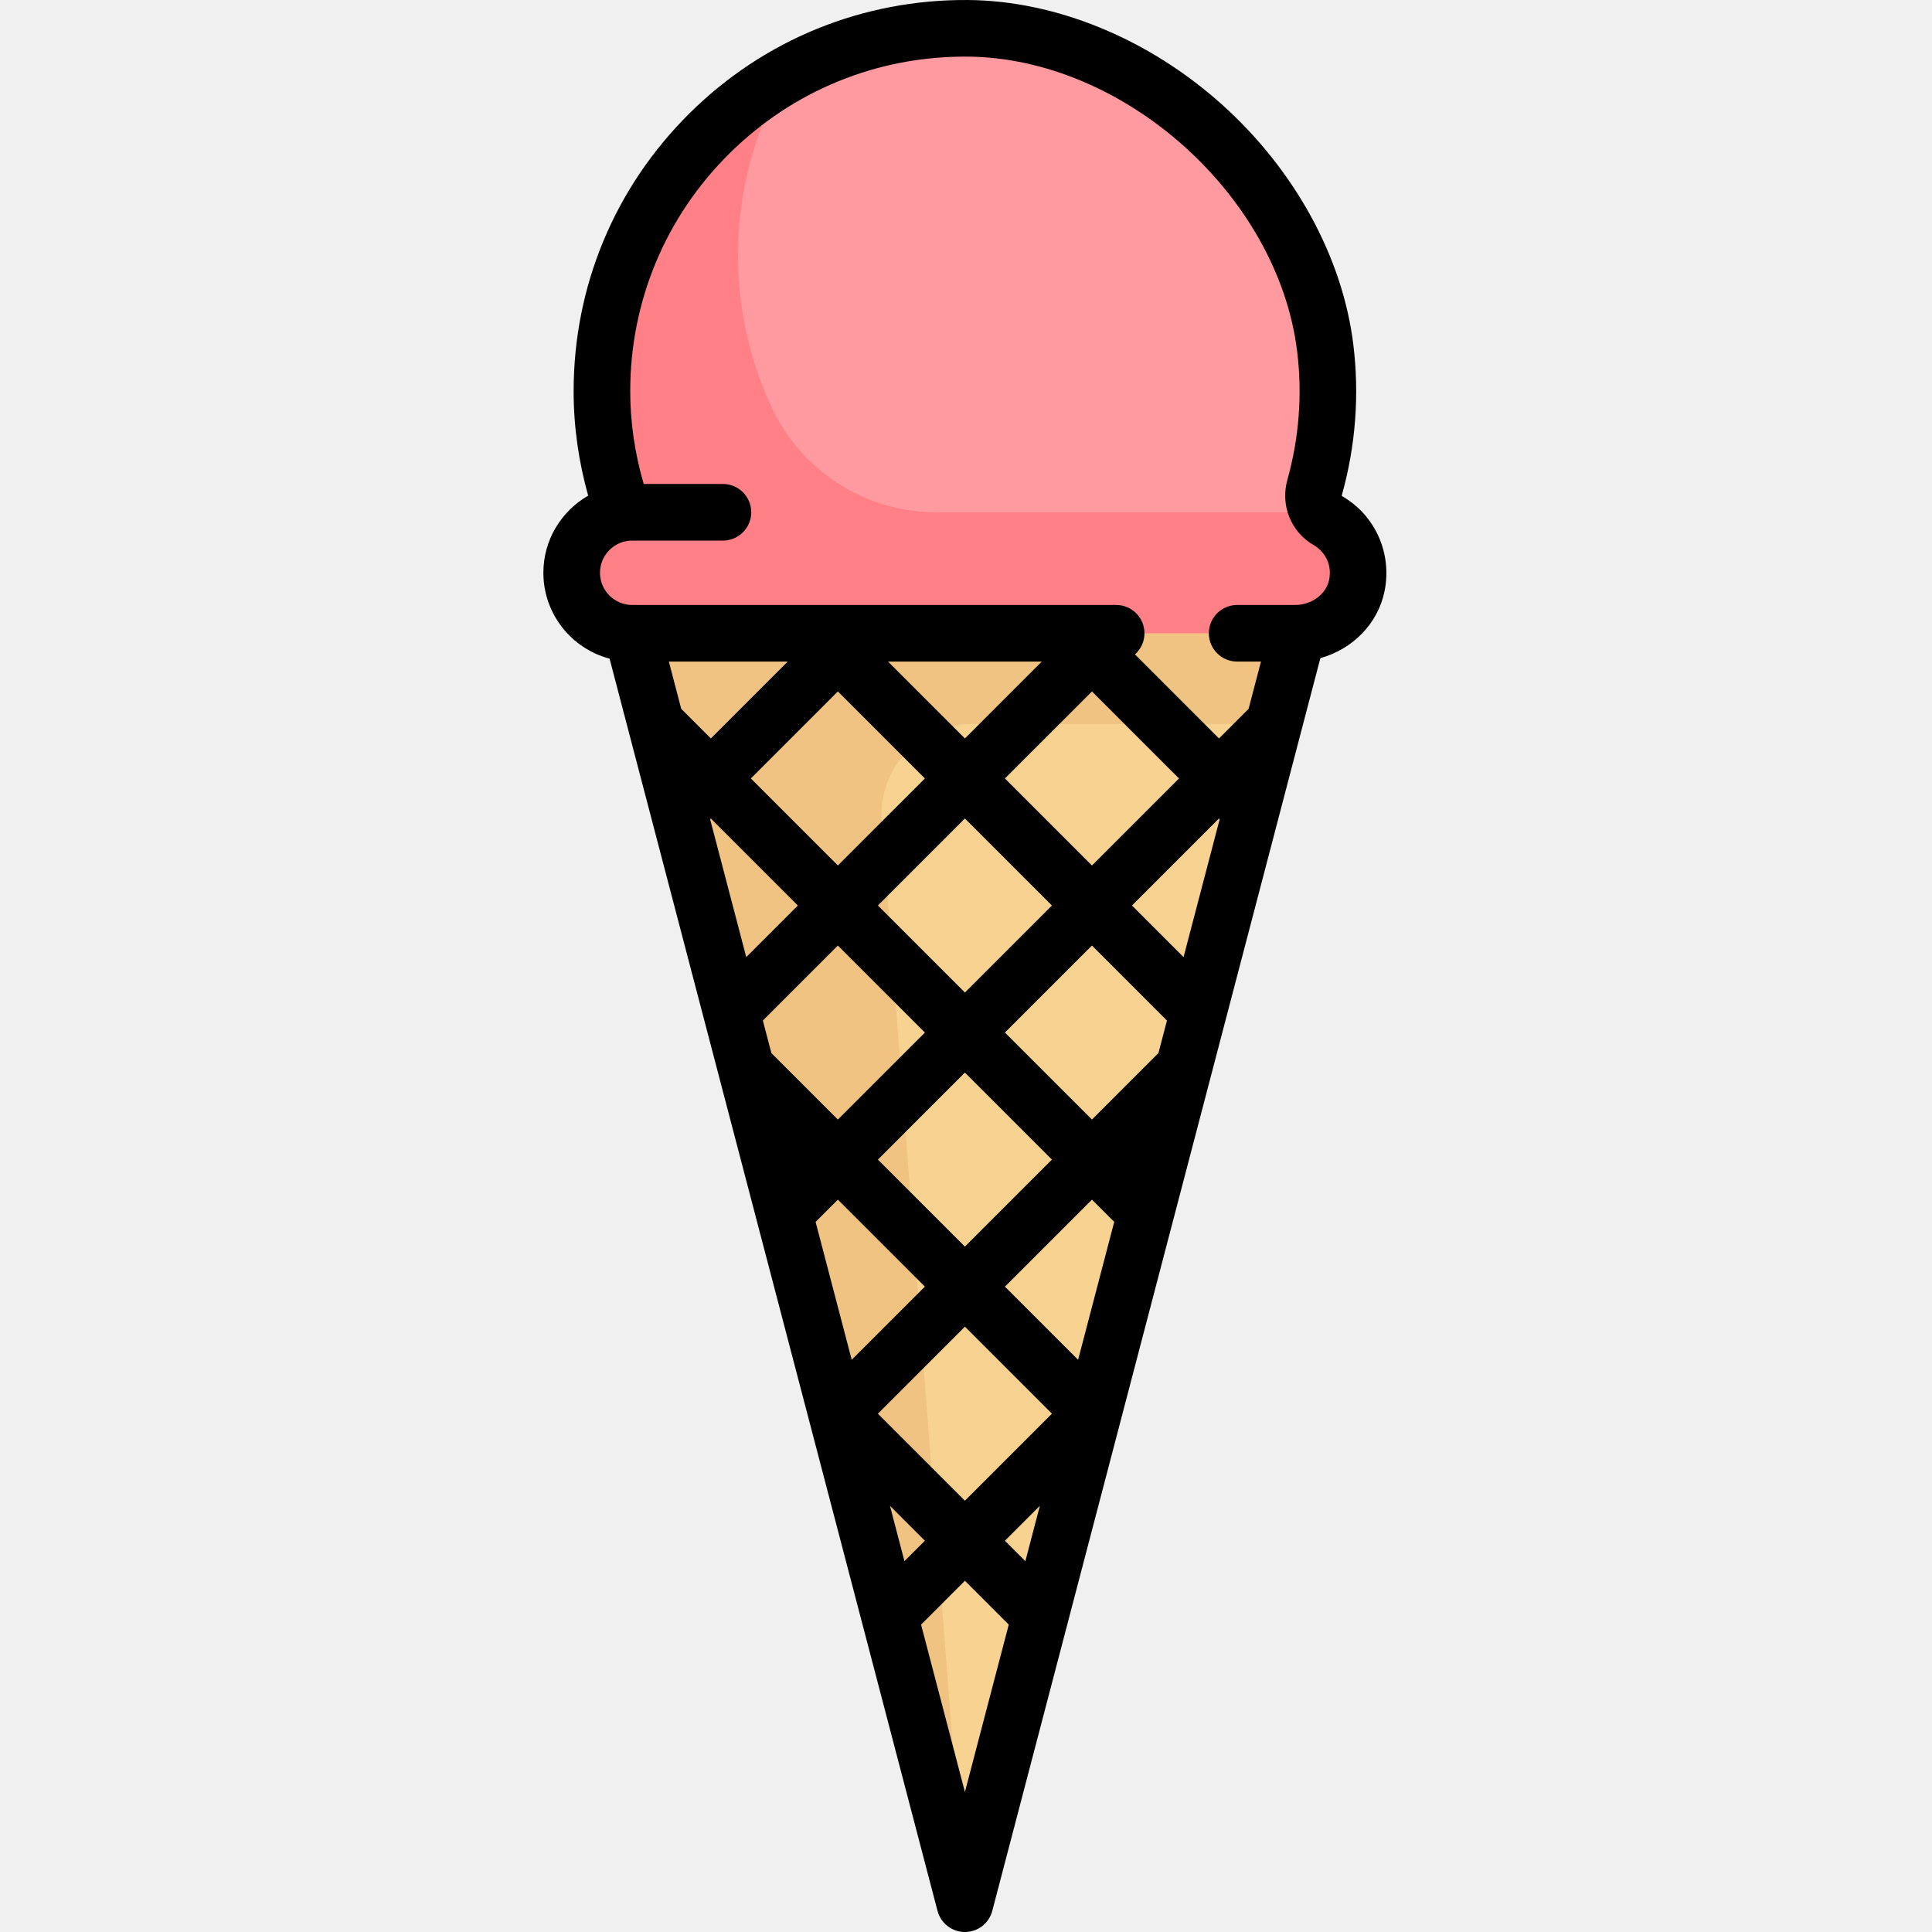
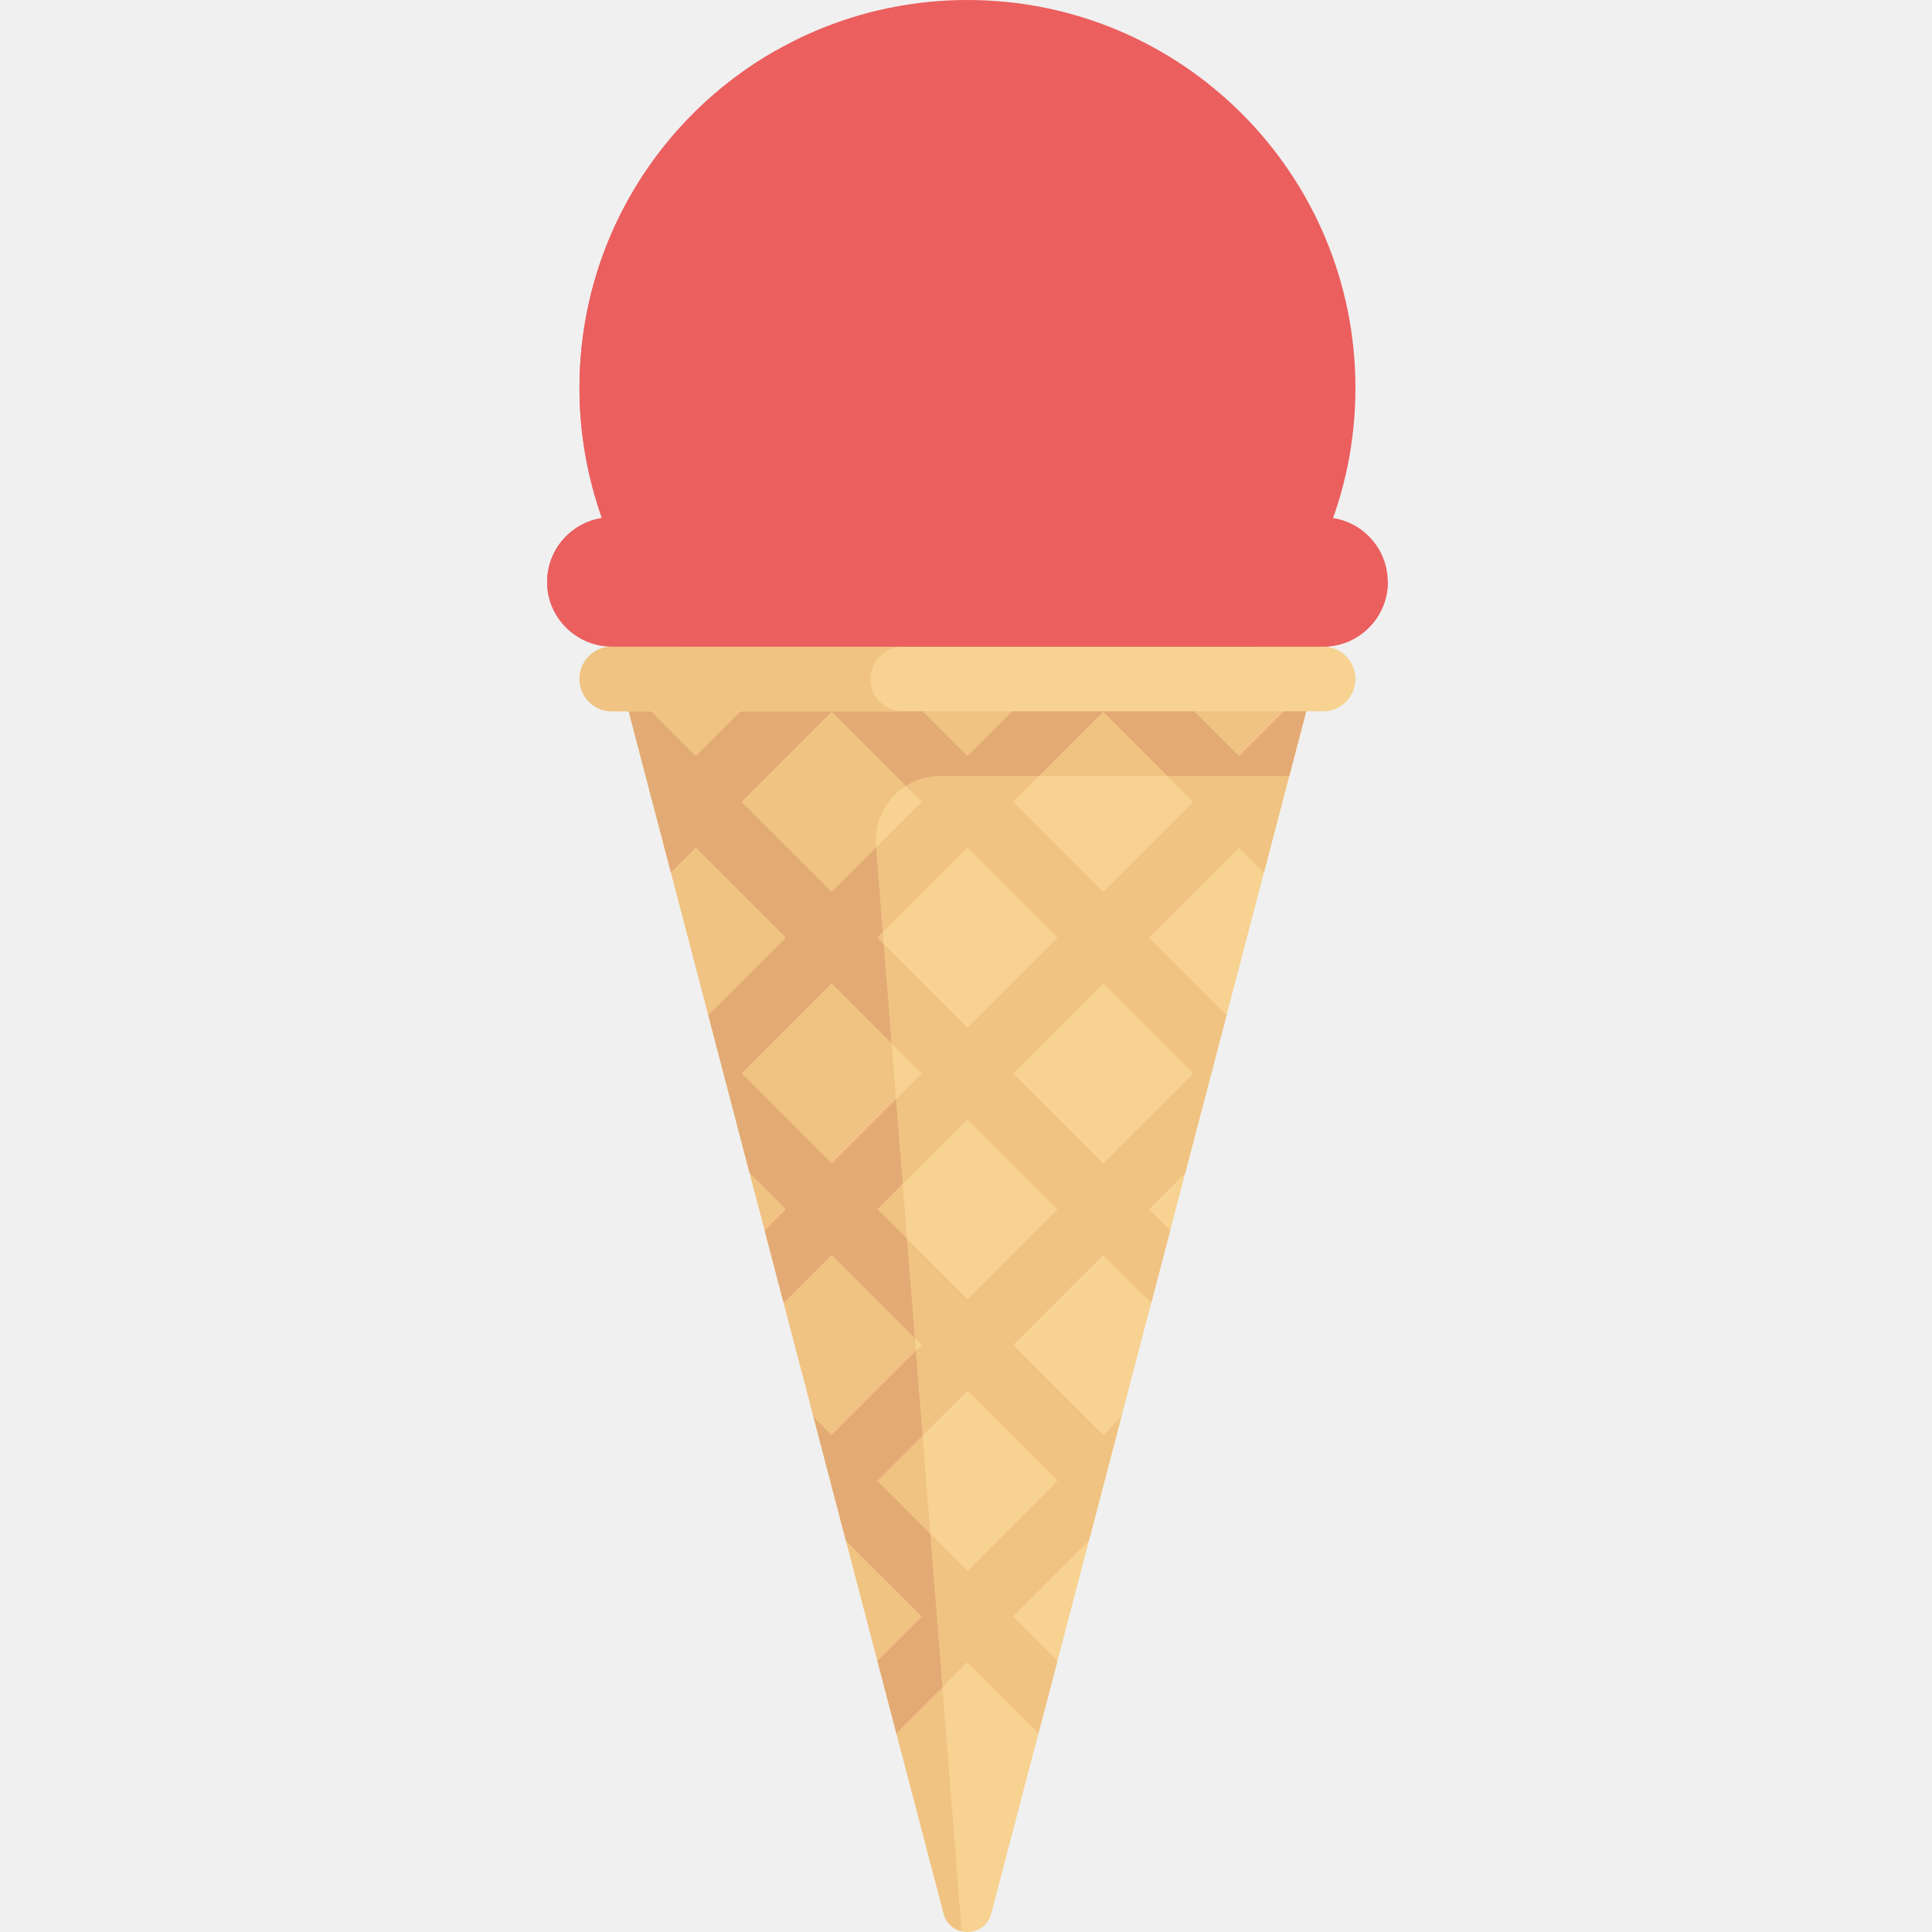
- <svg xmlns="http://www.w3.org/2000/svg" height="512pt" viewBox="-144 0 512 512.003" width="512pt">
-   <path d="m207.906 103.695c0 53.125-43.07 96.195-96.195 96.195s-96.195-43.07-96.195-96.195 43.07-96.195 96.195-96.195 96.195 43.07 96.195 96.195zm0 0" fill="#ff9ba0" />
-   <path d="m199.887 167.824h-176.355c-8.852 0-16.031-7.18-16.031-16.031 0-8.855 7.18-16.031 16.031-16.031h176.355c8.855 0 16.031 7.176 16.031 16.031.004 8.852-7.176 16.031-16.031 16.031zm0 0" fill="#ff9ba0" />
-   <path d="m23.531 167.824 88.18 336.676 88.176-336.676zm0 0" fill="#f7d291" />
-   <path d="m193.59 191.871 6.297-24.047h-176.355l88.18 336.676-22.059-286.734c-1.074-13.969 9.969-25.895 23.977-25.895zm0 0" fill="#f0c382" />
-   <path d="m199.031 135.762h-94.859c-18.672 0-35.695-10.789-43.613-27.703-5.746-12.277-8.969-25.969-8.969-40.438 0-17.293 4.625-33.48 12.617-47.504-29.059 16.551-48.691 47.746-48.691 83.578 0 11.359 2.094 22.191 5.727 32.293-8.836 1.277-15.371 9.676-13.383 19.242 1.559 7.5 8.652 12.594 16.316 12.594h175.715c9.734 0 17.445-8.68 15.812-18.727-1.285-7.879-8.688-13.336-16.672-13.336zm0 0" fill="#ff8087" />
-   <path d="m211.633 131.465c-.02-.023-.059-.121-.031-.223 3.668-13.148 4.688-26.605 3.035-40-2.855-23.145-15.59-46.348-34.934-63.66-19.371-17.34-43.844-27.391-67.141-27.578-27.871-.207-54.102 10.453-73.879 30.07-19.773 19.617-30.668 45.766-30.668 73.617 0 9.297 1.312 18.57 3.859 27.668-7.086 4.062-11.875 11.695-11.875 20.43 0 10.906 7.461 20.102 17.543 22.758l86.91 331.855c.867 3.301 3.848 5.602 7.258 5.602 3.41 0 6.391-2.301 7.254-5.602l86.949-331.992c8.473-2.344 15.191-9.039 16.984-17.629 2.105-10.082-2.434-20.266-11.266-25.316zm-32.402 85.629-9.574 36.551-13.672-13.676 23.059-23.062zm-51.496 196.629-5.418-5.414 9.258-9.262zm-83.359-196.812 23.062 23.059-13.676 13.676-9.574-36.551zm118.621 62.172-17.617 17.617-23.062-23.062 23.062-23.062 19.875 19.879zm-102.57 0-2.262-8.629 19.879-19.875 23.062 23.062-23.062 23.059zm51.285 5.164 23.062 23.059-23.062 23.062-23.062-23.062zm0-21.215-23.062-23.062 23.062-23.062 23.062 23.062zm-33.668-33.668-23.062-23.062 23.062-23.059 23.062 23.059zm0 88.547 23.062 23.062-19.395 19.391-9.57-36.547zm13.801 81.137 9.262 9.262-5.418 5.414zm-3.195-24.406 23.062-23.062 23.062 23.062-23.062 23.062zm53.059-14.277-19.391-19.391 23.062-23.062 5.902 5.902zm3.672-131-23.062-23.062 23.062-23.059 23.062 23.059zm-33.668-33.668-20.371-20.371h40.742zm-67.336 0-7.844-7.844-3.281-12.527h31.496zm67.336 279.203-11.621-44.363 11.621-11.621 11.621 11.621zm96.508-321.184c-.789 3.77-4.637 6.609-8.953 6.609h-15.41c-4.141 0-7.5 3.355-7.5 7.5 0 4.141 3.359 7.5 7.5 7.5h6.316l-3.281 12.527-7.844 7.844-22.273-22.273c1.543-1.375 2.52-3.371 2.52-5.598 0-4.145-3.359-7.5-7.5-7.5h-128.258c-4.707 0-8.535-3.828-8.535-8.531 0-4.707 3.828-8.535 8.535-8.535h24.047c4.141 0 7.5-3.355 7.5-7.5 0-4.141-3.359-7.5-7.5-7.5h-20.996c-2.355-8.082-3.57-16.32-3.57-24.562 0-23.828 9.316-46.188 26.234-62.969 16.914-16.781 39.379-25.906 63.191-25.723 41.418.336 82.215 36.82 87.309 78.078 1.406 11.418.535 22.902-2.598 34.129-1.875 6.723 1 13.816 6.992 17.246 2.477 1.418 5.027 4.691 4.074 9.258zm0 0" />
+ <svg xmlns="http://www.w3.org/2000/svg" width="512" height="512" viewBox="0 0 512 512" fill="none">
+   <g clip-path="url(#clip0)">
+     <path d="M359.203 102.816C359.203 159.602 313.172 205.637 256.387 205.637C199.602 205.637 153.566 159.602 153.566 102.816C153.566 46.031 199.602 0 256.387 0C313.172 0 359.203 46.031 359.203 102.816Z" fill="#EB5F5F" />
+     <path d="M350.637 171.363H162.137C152.672 171.363 145 163.691 145 154.227C145 144.762 152.672 137.09 162.137 137.09H350.637C360.102 137.09 367.773 144.762 367.773 154.227C367.773 163.691 360.102 171.363 350.637 171.363Z" fill="#EB5F5F" />
+     <path d="M164.379 179.934L250.074 507.129C251.777 513.625 260.996 513.625 262.695 507.129L348.391 179.934H164.379Z" fill="#F7D291" />
+     <path d="M249.223 205.637H341.66L348.391 179.93H164.379L250.074 507.129C250.766 509.758 252.695 511.32 254.852 511.82L232.141 224.121C231.356 214.156 239.227 205.637 249.223 205.637V205.637Z" fill="#F0C382" />
+     <path d="M237.559 459.348L256.383 440.523L275.211 459.351L280.238 440.148L268.5 428.406L288.57 408.34L297.168 375.508L292.371 380.305L268.5 356.434L292.371 332.562L305.086 345.277L310.113 326.074L304.484 320.445L314.109 310.824L325.051 269.047L304.484 248.476L328.356 224.605L334.961 231.211L348.246 180.484L328.356 200.375L307.91 179.93H276.824L256.383 200.375L235.938 179.93H204.856L184.414 200.375L164.52 180.484L177.809 231.211L184.414 224.605L208.281 248.476L187.715 269.039L198.656 310.824L208.277 320.445L202.652 326.074L207.68 345.277L220.395 332.562L244.266 356.434L220.395 380.305L215.598 375.508L224.195 408.34L244.266 428.406L232.527 440.144L237.559 459.348ZM316.238 284.465L292.371 308.332L268.504 284.461L292.371 260.594L316.238 284.465ZM292.371 188.621L316.238 212.492L292.371 236.359L268.5 212.492L292.371 188.621ZM280.254 248.476L256.387 272.344L232.516 248.476L256.383 224.605L280.254 248.476ZM196.531 212.492L220.398 188.621L244.27 212.492L220.398 236.359L196.531 212.492ZM196.531 284.461L220.398 260.59L244.27 284.461L220.398 308.332L196.531 284.461ZM232.516 320.445L256.387 296.578L280.258 320.445L256.387 344.316L232.516 320.445ZM232.516 392.422L256.387 368.547L280.258 392.422L256.387 416.293L232.516 392.422Z" fill="#F0C382" />
+     <path d="M164.523 180.484L177.813 231.211L184.418 224.605L208.285 248.476L187.719 269.039L198.66 310.824L208.281 320.445L202.656 326.074L207.684 345.277L220.398 332.562L242.441 354.605L240.363 328.297L232.516 320.445L239.215 313.742L237.441 291.285L220.398 308.328L196.527 284.461L220.398 260.59L236.27 276.461L234.195 250.152L232.516 248.473L233.949 247.039L232.176 224.578L220.398 236.359L196.527 212.488L220.398 188.621L240.063 208.285C242.699 206.613 245.848 205.637 249.223 205.637H275.352L292.367 188.621L309.383 205.637H341.656L348.246 180.48L328.352 200.375L307.91 179.93H276.824L256.379 200.375L235.938 179.93H204.856L184.41 200.375L164.523 180.484Z" fill="#E3AA75" />
+     <path d="M246.535 406.441L232.516 392.422L244.484 380.449L242.711 357.992L220.398 380.305L215.602 375.512L224.203 408.34L244.27 428.406L232.531 440.144L237.559 459.347L249.75 447.16L246.535 406.441Z" fill="#E3AA75" />
+     <path d="M350.637 188.5H162.137C157.402 188.5 153.566 184.664 153.566 179.934C153.566 175.199 157.402 171.363 162.137 171.363H350.637C355.367 171.363 359.203 175.199 359.203 179.934C359.203 184.664 355.367 188.5 350.637 188.5Z" fill="#F7D291" />
+     <path d="M230.68 179.934C230.68 175.199 234.516 171.363 239.25 171.363H162.137C157.402 171.363 153.566 175.199 153.566 179.934C153.566 184.664 157.402 188.5 162.137 188.5H239.25C234.516 188.5 230.68 184.664 230.68 179.934Z" fill="#F0C382" />
+     <path d="M204.977 154.227C200.246 154.227 196.41 150.391 196.41 145.66C196.41 140.926 200.246 137.09 204.977 137.09C213.285 137.09 217.938 127.363 212.551 121.035C198.934 105.039 192.125 84.977 192.125 64.262C192.125 45.773 197.016 28.422 205.555 13.43C174.5 31.121 153.57 64.519 153.57 102.816C153.57 114.852 155.746 126.355 159.547 137.09H162.137C151.731 137.09 143.488 146.367 145.234 157.102C146.606 165.527 154.516 171.363 163.055 171.363H350.637C360.102 171.363 367.774 163.691 367.774 154.227H204.977Z" fill="#EB5F5F" />
+   </g>
+   <defs>
+     <clipPath id="clip0">
+       <rect width="512" height="512" fill="white" />
+     </clipPath>
+   </defs>
</svg>
